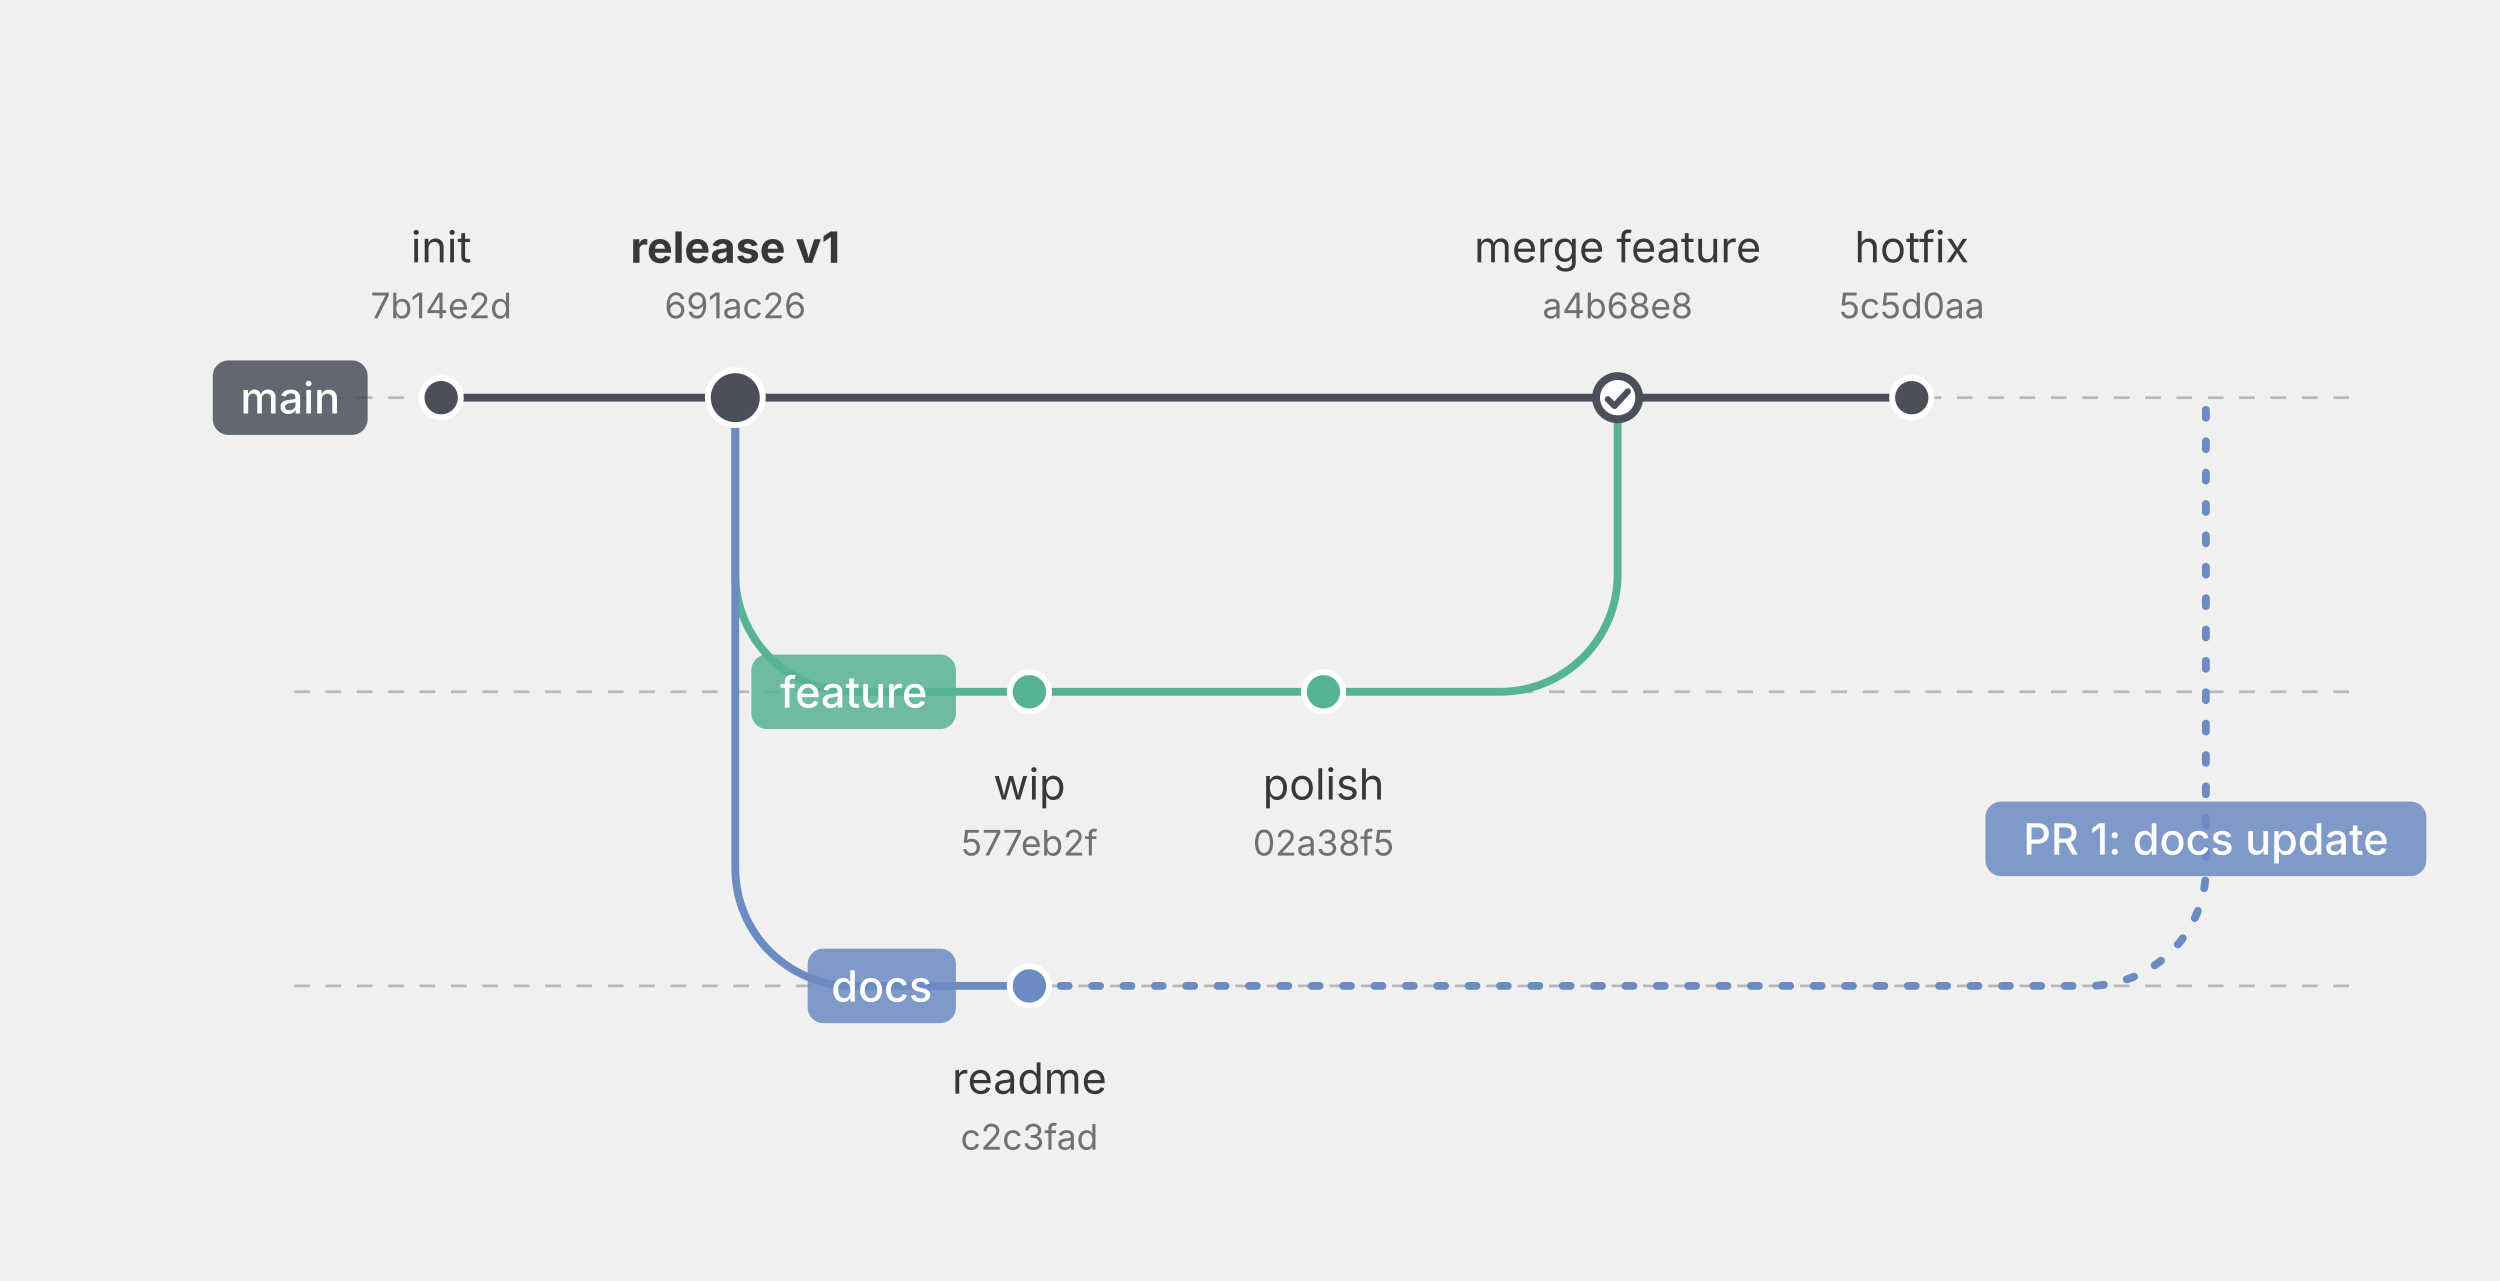
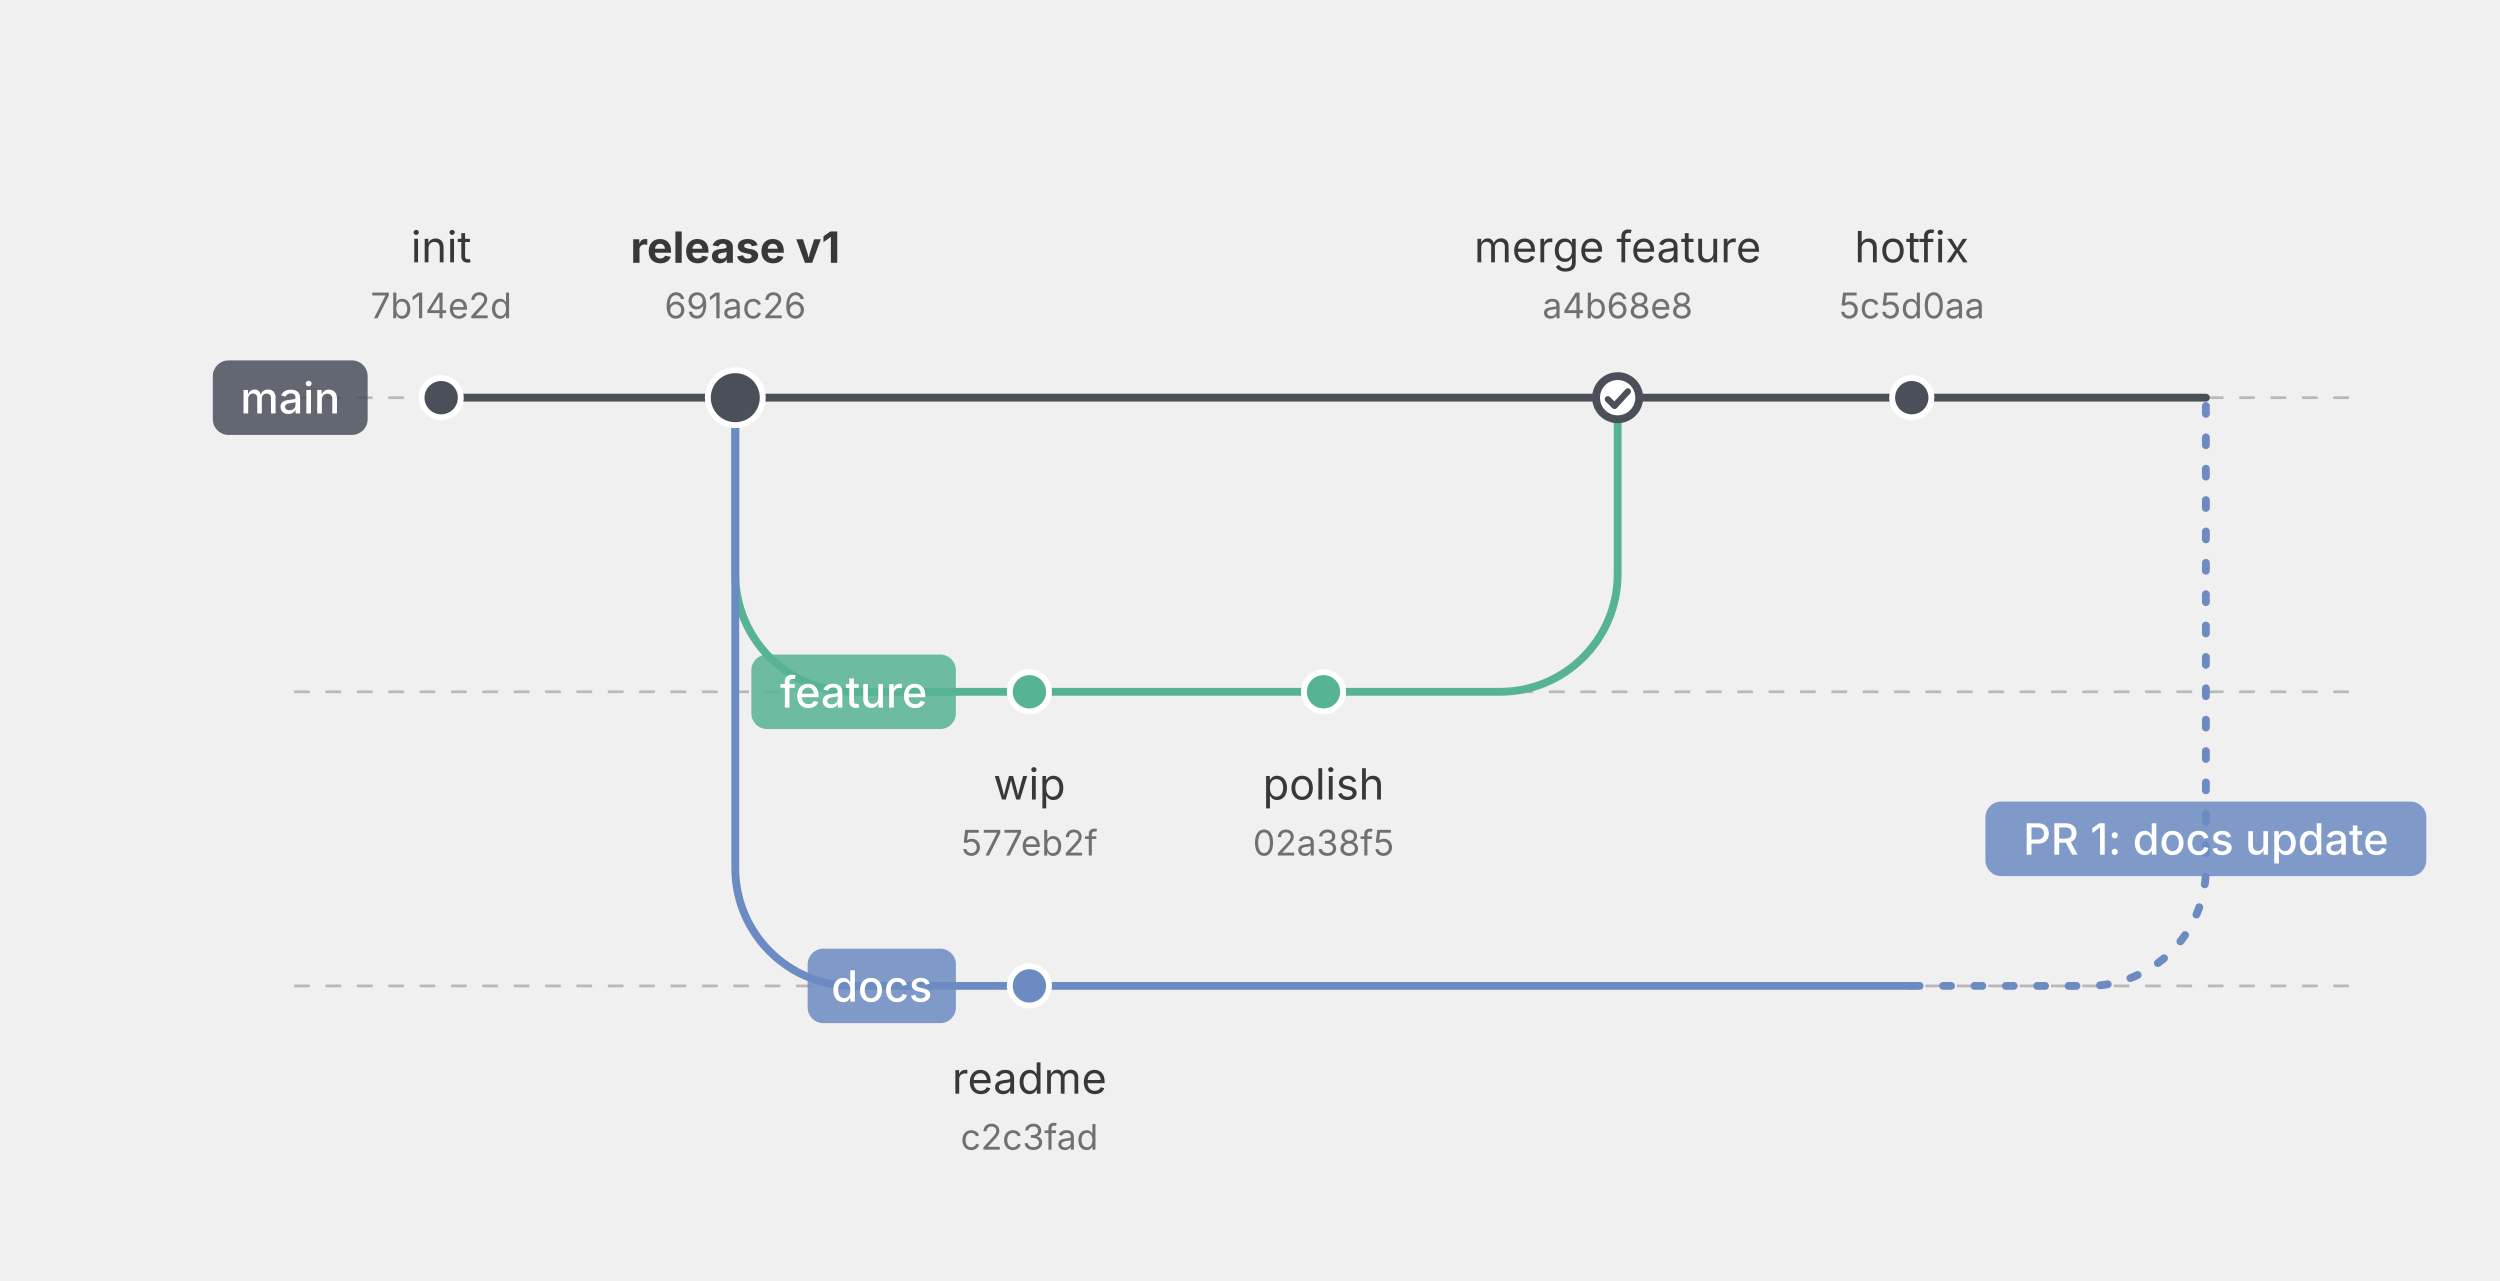
<svg xmlns="http://www.w3.org/2000/svg" width="637.5" height="326.406" viewBox="0 0 637.5 326.406">
  <defs>
</defs>
  <path d="M75.0,101.406 L600.0,101.406" stroke="#b8b8b8" stroke-width="0.7" stroke-dasharray="4,4" />
  <path d="M75.0,176.406 L600.0,176.406" stroke="#b8b8b8" stroke-width="0.7" stroke-dasharray="4,4" />
  <path d="M75.0,251.406 L600.0,251.406" stroke="#b8b8b8" stroke-width="0.7" stroke-dasharray="4,4" />
-   <path d="M112.5,101.406 L487.5,101.406" stroke="#4a4f5a" stroke-width="2" stroke-linecap="round" />
+   <path d="M112.5,101.406 L562.5,101.406" stroke="#4a4f5a" stroke-width="2" stroke-linecap="round" />
  <path d="M187.5,101.406 L187.5,146.406 A30,30,0,0,0,217.5,176.406 L262.5,176.406" stroke="#56b393" stroke-width="2" fill="none" stroke-linecap="round" />
  <path d="M337.5,176.406 L382.5,176.406 A30,30,0,0,0,412.5,146.406 L412.5,101.406" stroke="#56b393" stroke-width="2" fill="none" stroke-linecap="round" />
  <path d="M262.5,176.406 L337.5,176.406" stroke="#56b393" stroke-width="2" stroke-linecap="round" />
  <path d="M187.5,101.406 L187.5,221.406 A30,30,0,0,0,217.5,251.406 L262.5,251.406" stroke="#6b8bc2" stroke-width="2" fill="none" stroke-linecap="round" />
-   <path d="M262.5,251.406 L532.5,251.406 A30,30,0,0,0,562.5,221.406 L562.5,101.406" stroke="#6b8bc2" stroke-width="2" fill="none" stroke-linecap="round" stroke-dasharray="2,6" />
+   <path d="M262.5,251.406 L487.5,251.406" stroke="#6b8bc2" stroke-width="2" stroke-linecap="round" />
+   <path d="M487.5,251.406 L532.5,251.406 A30,30,0,0,0,562.5,221.406 L562.5,101.406" stroke="#6b8bc2" stroke-width="2" fill="none" stroke-linecap="round" stroke-dasharray="2,6" />
  <circle cx="112.5" cy="101.406" r="5" fill="#4a4f5a" stroke="white" stroke-width="1.5" />
  <circle cx="187.5" cy="101.406" r="7" fill="#4a4f5a" stroke="white" stroke-width="1.5" />
  <circle cx="262.5" cy="176.406" r="5" fill="#56b393" stroke="white" stroke-width="1.5" />
  <circle cx="337.5" cy="176.406" r="5" fill="#56b393" stroke="white" stroke-width="1.5" />
  <circle cx="262.5" cy="251.406" r="5" fill="#6b8bc2" stroke="white" stroke-width="1.5" />
  <circle cx="412.5" cy="101.406" r="5.5" fill="white" stroke="#4a4f5a" stroke-width="2" />
  <path d="M410.0,101.806 L411.7,103.506 L415.1,99.806" stroke="#4a4f5a" stroke-width="1.6" fill="none" stroke-linecap="round" stroke-linejoin="round" />
  <circle cx="487.5" cy="101.406" r="5" fill="#4a4f5a" stroke="white" stroke-width="1.5" />
  <rect x="54.266" y="91.906" width="39.484" height="19.0" rx="4" ry="4" fill="#4a4f5a" opacity="0.85" />
  <text x="74.008" y="101.406" font-size="11.0" text-anchor="middle" dominant-baseline="middle" fill="white" font-family="'Inter', 'Helvetica Neue', Helvetica, Arial, sans-serif" font-weight="500">main</text>
  <rect x="191.596" y="166.906" width="52.154" height="19.0" rx="4" ry="4" fill="#56b393" opacity="0.85" />
  <text x="217.673" y="176.406" font-size="11.0" text-anchor="middle" dominant-baseline="middle" fill="white" font-family="'Inter', 'Helvetica Neue', Helvetica, Arial, sans-serif" font-weight="500">feature</text>
  <rect x="205.947" y="241.906" width="37.803" height="19.0" rx="4" ry="4" fill="#6b8bc2" opacity="0.85" />
  <text x="224.849" y="251.406" font-size="11.0" text-anchor="middle" dominant-baseline="middle" fill="white" font-family="'Inter', 'Helvetica Neue', Helvetica, Arial, sans-serif" font-weight="500">docs</text>
  <rect x="506.288" y="204.406" width="112.423" height="19.0" rx="4" ry="4" fill="#6b8bc2" opacity="0.85" />
  <text x="562.5" y="213.906" font-size="11.0" text-anchor="middle" dominant-baseline="middle" fill="white" font-family="'Inter', 'Helvetica Neue', Helvetica, Arial, sans-serif" font-weight="500">PR 1: docs update</text>
  <text x="112.5" y="62.906" font-size="11.0" text-anchor="middle" dominant-baseline="middle" fill="#383838" font-family="'Inter', 'Helvetica Neue', Helvetica, Arial, sans-serif" font-weight="400">init</text>
  <text x="112.5" y="77.906" font-size="9.0" text-anchor="middle" dominant-baseline="middle" fill="#707070" font-family="'Inter', 'Helvetica Neue', Helvetica, Arial, sans-serif" font-weight="400">7b14e2d</text>
  <text x="187.5" y="62.906" font-size="11.0" text-anchor="middle" dominant-baseline="middle" fill="#383838" font-family="'Inter', 'Helvetica Neue', Helvetica, Arial, sans-serif" font-weight="700">release v1</text>
  <text x="187.5" y="77.906" font-size="9.0" text-anchor="middle" dominant-baseline="middle" fill="#707070" font-family="'Inter', 'Helvetica Neue', Helvetica, Arial, sans-serif" font-weight="400">691ac26</text>
  <text x="262.5" y="199.906" font-size="11.0" text-anchor="middle" dominant-baseline="middle" fill="#383838" font-family="'Inter', 'Helvetica Neue', Helvetica, Arial, sans-serif" font-weight="400">wip</text>
  <text x="262.5" y="214.906" font-size="9.0" text-anchor="middle" dominant-baseline="middle" fill="#707070" font-family="'Inter', 'Helvetica Neue', Helvetica, Arial, sans-serif" font-weight="400">577eb2f</text>
  <text x="337.5" y="199.906" font-size="11.0" text-anchor="middle" dominant-baseline="middle" fill="#383838" font-family="'Inter', 'Helvetica Neue', Helvetica, Arial, sans-serif" font-weight="400">polish</text>
  <text x="337.5" y="214.906" font-size="9.0" text-anchor="middle" dominant-baseline="middle" fill="#707070" font-family="'Inter', 'Helvetica Neue', Helvetica, Arial, sans-serif" font-weight="400">02a38f5</text>
  <text x="262.5" y="274.906" font-size="11.0" text-anchor="middle" dominant-baseline="middle" fill="#383838" font-family="'Inter', 'Helvetica Neue', Helvetica, Arial, sans-serif" font-weight="400">readme</text>
  <text x="262.5" y="289.906" font-size="9.0" text-anchor="middle" dominant-baseline="middle" fill="#707070" font-family="'Inter', 'Helvetica Neue', Helvetica, Arial, sans-serif" font-weight="400">c2c3fad</text>
  <text x="412.5" y="62.906" font-size="11.0" text-anchor="middle" dominant-baseline="middle" fill="#383838" font-family="'Inter', 'Helvetica Neue', Helvetica, Arial, sans-serif" font-weight="400">merge feature</text>
  <text x="412.5" y="77.906" font-size="9.0" text-anchor="middle" dominant-baseline="middle" fill="#707070" font-family="'Inter', 'Helvetica Neue', Helvetica, Arial, sans-serif" font-weight="400">a4b68e8</text>
  <text x="487.5" y="62.906" font-size="11.0" text-anchor="middle" dominant-baseline="middle" fill="#383838" font-family="'Inter', 'Helvetica Neue', Helvetica, Arial, sans-serif" font-weight="400">hotfix</text>
  <text x="487.5" y="77.906" font-size="9.0" text-anchor="middle" dominant-baseline="middle" fill="#707070" font-family="'Inter', 'Helvetica Neue', Helvetica, Arial, sans-serif" font-weight="400">5c5d0aa</text>
</svg>
